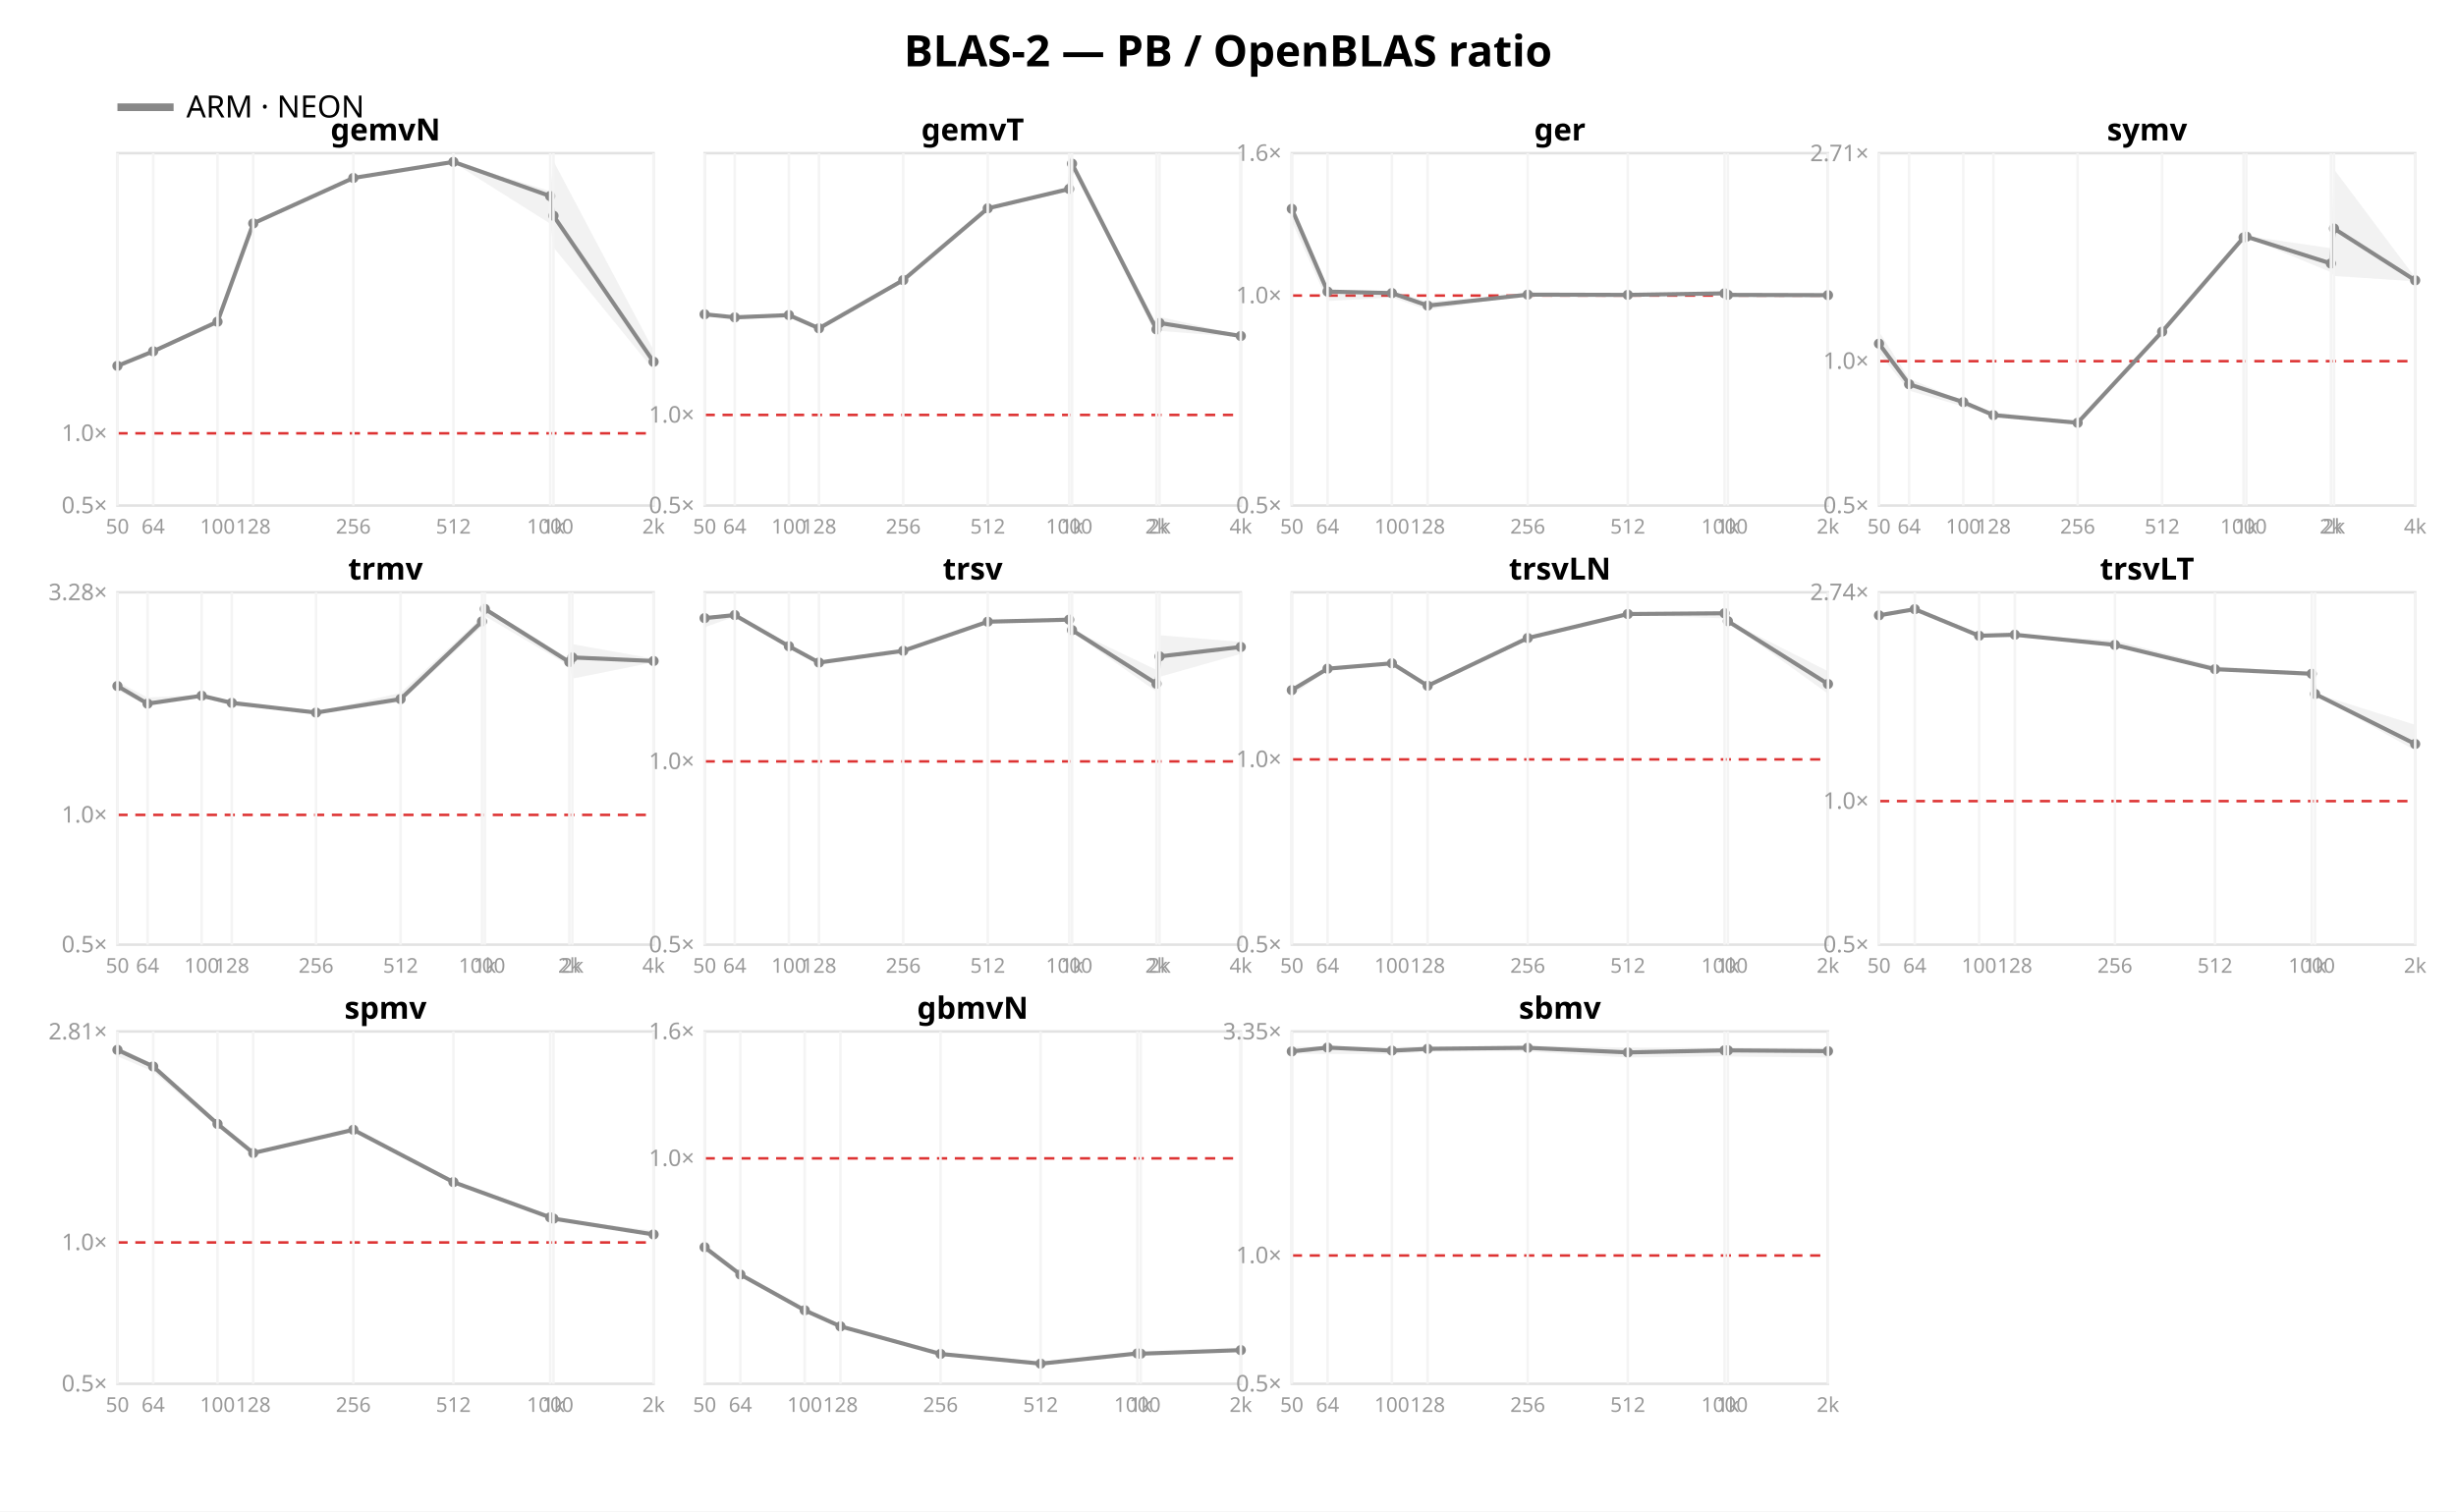
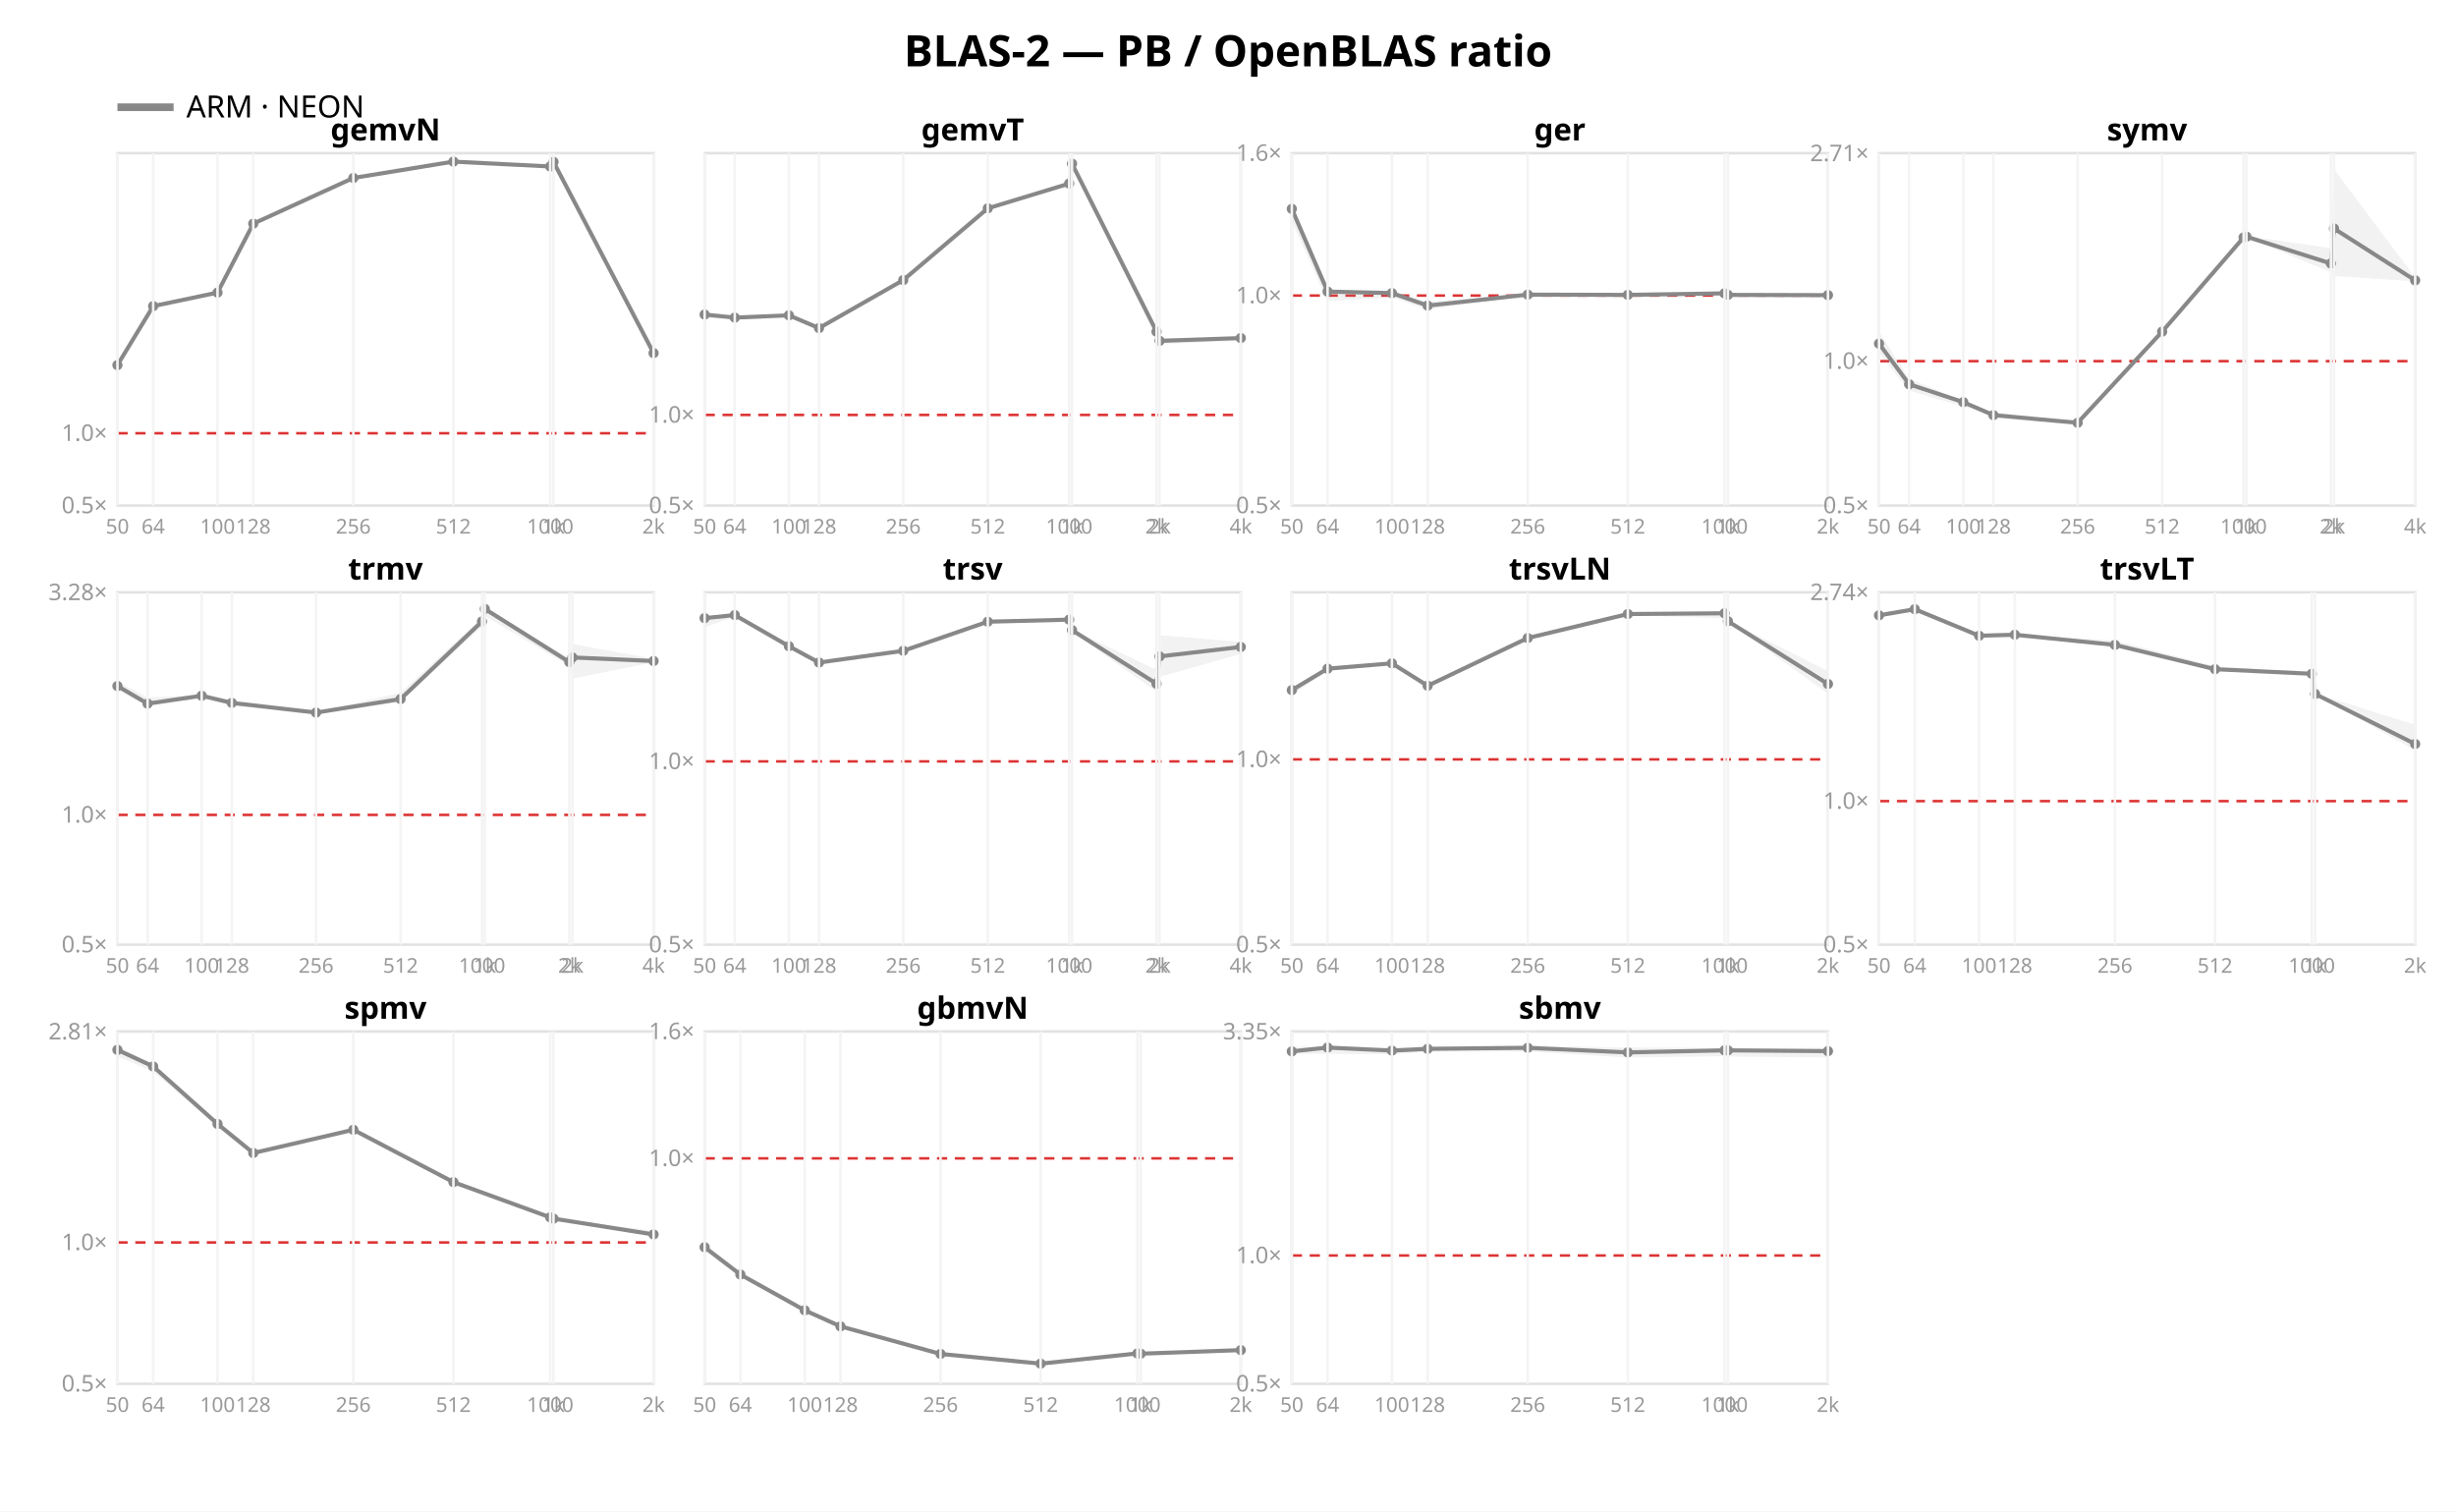
<svg xmlns="http://www.w3.org/2000/svg" width="962" height="592" font-family="sans-serif">
  <rect width="962" height="592" fill="white" />
  <text x="481.0" y="26" text-anchor="middle" font-size="17" font-weight="bold">BLAS-2 — PB / OpenBLAS ratio</text>
  <line x1="46" y1="42" x2="68" y2="42" stroke="#888888" stroke-width="3" />
  <text x="73" y="46" font-size="12">ARM · NEON</text>
  <rect x="46" y="60" width="210" height="138" fill="none" stroke="#e2e2e2" />
-   <line x1="46" y1="169.719" x2="256" y2="169.719" stroke="#d33" stroke-dasharray="4 3" />
+   <line x1="46" y1="169.695" x2="256" y2="169.695" stroke="#d33" stroke-dasharray="4 3" />
  <text x="42" y="201.0" text-anchor="end" font-size="9" fill="#999">0.5×</text>
-   <text x="42" y="172.719" text-anchor="end" font-size="9" fill="#999">1.0×</text>
-   <polygon points="46.0,143.1 60.0,137.5 85.2,125.9 99.2,87.3 138.4,69.6 177.6,63.2 215.5,74.9 216.8,63.1 256.0,137.2 256.0,144.9 216.8,96.9 215.5,87.6 177.6,63.7 138.4,70.2 99.2,87.7 85.2,126.1 60.0,137.6 46.0,143.5" fill="#888888" opacity="0.11" />
-   <polyline points="46.0,143.3 60.0,137.6 85.2,126.0 99.2,87.5 138.4,69.7 177.6,63.4 215.5,76.8 216.8,84.5 256.0,141.7" fill="none" stroke="#888888" stroke-width="1.6" />
-   <circle cx="46.0" cy="143.3" r="2" fill="#888888" />
-   <circle cx="60.0" cy="137.6" r="2" fill="#888888" />
-   <circle cx="85.2" cy="126.0" r="2" fill="#888888" />
-   <circle cx="99.2" cy="87.5" r="2" fill="#888888" />
+   <text x="42" y="172.695" text-anchor="end" font-size="9" fill="#999">1.0×</text>
+   <polygon points="46.0,142.6 60.0,119.8 85.2,114.5 99.2,87.4 138.4,69.6 177.6,63.1 215.5,65.0 216.8,63.2 256.0,137.0 256.0,140.0 216.8,64.1 215.5,65.6 177.6,63.7 138.4,69.9 99.2,87.8 85.2,114.7 60.0,120.1 46.0,143.1" fill="#888888" opacity="0.11" />
+   <polyline points="46.0,143.0 60.0,119.9 85.2,114.6 99.2,87.6 138.4,69.7 177.6,63.3 215.5,65.2 216.8,63.4 256.0,138.3" fill="none" stroke="#888888" stroke-width="1.6" />
+   <circle cx="46.0" cy="143.0" r="2" fill="#888888" />
+   <circle cx="60.0" cy="119.9" r="2" fill="#888888" />
+   <circle cx="85.2" cy="114.6" r="2" fill="#888888" />
+   <circle cx="99.2" cy="87.6" r="2" fill="#888888" />
  <circle cx="138.4" cy="69.7" r="2" fill="#888888" />
-   <circle cx="177.6" cy="63.4" r="2" fill="#888888" />
-   <circle cx="215.5" cy="76.8" r="2" fill="#888888" />
-   <circle cx="216.8" cy="84.5" r="2" fill="#888888" />
-   <circle cx="256.0" cy="141.7" r="2" fill="#888888" />
+   <circle cx="177.6" cy="63.3" r="2" fill="#888888" />
+   <circle cx="215.5" cy="65.2" r="2" fill="#888888" />
+   <circle cx="216.8" cy="63.4" r="2" fill="#888888" />
+   <circle cx="256.0" cy="138.3" r="2" fill="#888888" />
  <text x="151.0" y="55" text-anchor="middle" font-size="12" font-weight="bold">gemvN</text>
  <line x1="46.0" y1="60" x2="46.0" y2="198" stroke="#f4f4f4" />
  <text x="46.0" y="209" text-anchor="middle" font-size="8" fill="#999">50</text>
  <line x1="60.0" y1="60" x2="60.0" y2="198" stroke="#f4f4f4" />
  <text x="60.0" y="209" text-anchor="middle" font-size="8" fill="#999">64</text>
  <line x1="85.2" y1="60" x2="85.2" y2="198" stroke="#f4f4f4" />
  <text x="85.2" y="209" text-anchor="middle" font-size="8" fill="#999">100</text>
  <line x1="99.2" y1="60" x2="99.2" y2="198" stroke="#f4f4f4" />
  <text x="99.2" y="209" text-anchor="middle" font-size="8" fill="#999">128</text>
  <line x1="138.4" y1="60" x2="138.4" y2="198" stroke="#f4f4f4" />
  <text x="138.4" y="209" text-anchor="middle" font-size="8" fill="#999">256</text>
  <line x1="177.6" y1="60" x2="177.6" y2="198" stroke="#f4f4f4" />
  <text x="177.6" y="209" text-anchor="middle" font-size="8" fill="#999">512</text>
  <line x1="215.5" y1="60" x2="215.5" y2="198" stroke="#f4f4f4" />
  <text x="215.5" y="209" text-anchor="middle" font-size="8" fill="#999">1000</text>
  <line x1="216.8" y1="60" x2="216.8" y2="198" stroke="#f4f4f4" />
  <text x="216.8" y="209" text-anchor="middle" font-size="8" fill="#999">1k</text>
  <line x1="256.0" y1="60" x2="256.0" y2="198" stroke="#f4f4f4" />
  <text x="256.0" y="209" text-anchor="middle" font-size="8" fill="#999">2k</text>
  <rect x="276" y="60" width="210" height="138" fill="none" stroke="#e2e2e2" />
-   <line x1="276" y1="162.518" x2="486" y2="162.518" stroke="#d33" stroke-dasharray="4 3" />
+   <line x1="276" y1="162.519" x2="486" y2="162.519" stroke="#d33" stroke-dasharray="4 3" />
  <text x="272" y="201.0" text-anchor="end" font-size="9" fill="#999">0.5×</text>
-   <text x="272" y="165.518" text-anchor="end" font-size="9" fill="#999">1.0×</text>
-   <polygon points="276.0,122.8 287.8,124.1 309.0,123.3 320.8,128.4 353.8,109.5 386.9,81.5 418.8,73.7 419.9,63.9 453.0,127.5 454.2,124.1 486.0,131.3 486.0,132.1 454.2,129.6 453.0,131.8 419.9,64.3 418.8,75.1 386.9,81.8 353.8,109.8 320.8,129.0 309.0,123.6 287.8,124.6 276.0,123.4" fill="#888888" opacity="0.11" />
-   <polyline points="276.0,123.1 287.8,124.3 309.0,123.4 320.8,128.6 353.8,109.7 386.9,81.6 418.8,74.0 419.9,64.1 453.0,129.0 454.2,126.5 486.0,131.6" fill="none" stroke="#888888" stroke-width="1.6" />
-   <circle cx="276.0" cy="123.1" r="2" fill="#888888" />
-   <circle cx="287.8" cy="124.3" r="2" fill="#888888" />
-   <circle cx="309.0" cy="123.4" r="2" fill="#888888" />
-   <circle cx="320.8" cy="128.6" r="2" fill="#888888" />
+   <text x="272" y="165.519" text-anchor="end" font-size="9" fill="#999">1.0×</text>
+   <polygon points="276.0,122.9 287.8,124.2 309.0,123.4 320.8,128.3 353.8,109.6 386.9,81.5 418.8,71.5 419.9,63.9 453.0,128.3 454.2,132.5 486.0,132.1 486.0,133.5 454.2,134.8 453.0,131.8 419.9,64.8 418.8,72.1 386.9,81.7 353.8,109.9 320.8,128.7 309.0,123.6 287.8,124.7 276.0,124.8" fill="#888888" opacity="0.11" />
+   <polyline points="276.0,123.2 287.8,124.4 309.0,123.5 320.8,128.5 353.8,109.7 386.9,81.6 418.8,71.9 419.9,64.1 453.0,129.9 454.2,133.5 486.0,132.4" fill="none" stroke="#888888" stroke-width="1.6" />
+   <circle cx="276.0" cy="123.2" r="2" fill="#888888" />
+   <circle cx="287.8" cy="124.4" r="2" fill="#888888" />
+   <circle cx="309.0" cy="123.5" r="2" fill="#888888" />
+   <circle cx="320.8" cy="128.5" r="2" fill="#888888" />
  <circle cx="353.8" cy="109.7" r="2" fill="#888888" />
  <circle cx="386.9" cy="81.6" r="2" fill="#888888" />
-   <circle cx="418.8" cy="74.0" r="2" fill="#888888" />
+   <circle cx="418.8" cy="71.9" r="2" fill="#888888" />
  <circle cx="419.9" cy="64.1" r="2" fill="#888888" />
-   <circle cx="453.0" cy="129.0" r="2" fill="#888888" />
-   <circle cx="454.2" cy="126.5" r="2" fill="#888888" />
-   <circle cx="486.0" cy="131.6" r="2" fill="#888888" />
+   <circle cx="453.0" cy="129.9" r="2" fill="#888888" />
+   <circle cx="454.2" cy="133.5" r="2" fill="#888888" />
+   <circle cx="486.0" cy="132.4" r="2" fill="#888888" />
  <text x="381.0" y="55" text-anchor="middle" font-size="12" font-weight="bold">gemvT</text>
  <line x1="276.0" y1="60" x2="276.0" y2="198" stroke="#f4f4f4" />
  <text x="276.0" y="209" text-anchor="middle" font-size="8" fill="#999">50</text>
  <line x1="287.8" y1="60" x2="287.8" y2="198" stroke="#f4f4f4" />
  <text x="287.8" y="209" text-anchor="middle" font-size="8" fill="#999">64</text>
  <line x1="309.0" y1="60" x2="309.0" y2="198" stroke="#f4f4f4" />
  <text x="309.0" y="209" text-anchor="middle" font-size="8" fill="#999">100</text>
  <line x1="320.8" y1="60" x2="320.8" y2="198" stroke="#f4f4f4" />
  <text x="320.8" y="209" text-anchor="middle" font-size="8" fill="#999">128</text>
  <line x1="353.8" y1="60" x2="353.8" y2="198" stroke="#f4f4f4" />
  <text x="353.8" y="209" text-anchor="middle" font-size="8" fill="#999">256</text>
  <line x1="386.9" y1="60" x2="386.9" y2="198" stroke="#f4f4f4" />
  <text x="386.9" y="209" text-anchor="middle" font-size="8" fill="#999">512</text>
  <line x1="418.8" y1="60" x2="418.8" y2="198" stroke="#f4f4f4" />
  <text x="418.8" y="209" text-anchor="middle" font-size="8" fill="#999">1000</text>
  <line x1="419.9" y1="60" x2="419.9" y2="198" stroke="#f4f4f4" />
  <text x="419.9" y="209" text-anchor="middle" font-size="8" fill="#999">1k</text>
  <line x1="453.0" y1="60" x2="453.0" y2="198" stroke="#f4f4f4" />
  <text x="453.0" y="209" text-anchor="middle" font-size="8" fill="#999">2k</text>
  <line x1="454.2" y1="60" x2="454.2" y2="198" stroke="#f4f4f4" />
  <text x="454.2" y="209" text-anchor="middle" font-size="8" fill="#999">2k</text>
  <line x1="486.0" y1="60" x2="486.0" y2="198" stroke="#f4f4f4" />
  <text x="486.0" y="209" text-anchor="middle" font-size="8" fill="#999">4k</text>
  <rect x="506" y="60" width="210" height="138" fill="none" stroke="#e2e2e2" />
  <line x1="506" y1="115.763" x2="716" y2="115.763" stroke="#d33" stroke-dasharray="4 3" />
  <text x="502" y="201.0" text-anchor="end" font-size="9" fill="#999">0.5×</text>
  <text x="502" y="118.763" text-anchor="end" font-size="9" fill="#999">1.0×</text>
  <text x="502" y="63.0" text-anchor="end" font-size="9" fill="#999">1.6×</text>
  <polygon points="506.0,81.4 520.0,113.8 545.2,113.8 559.2,118.2 598.4,115.2 637.6,115.3 675.5,114.8 676.8,115.3 716.0,115.5 716.0,116.0 676.8,115.6 675.5,115.1 637.6,115.7 598.4,115.5 559.2,121.4 545.2,116.5 520.0,117.9 506.0,86.8" fill="#888888" opacity="0.11" />
  <polyline points="506.0,81.8 520.0,114.2 545.2,114.8 559.2,119.7 598.4,115.4 637.6,115.5 675.5,114.9 676.8,115.5 716.0,115.6" fill="none" stroke="#888888" stroke-width="1.6" />
  <circle cx="506.0" cy="81.8" r="2" fill="#888888" />
  <circle cx="520.0" cy="114.2" r="2" fill="#888888" />
  <circle cx="545.2" cy="114.8" r="2" fill="#888888" />
  <circle cx="559.2" cy="119.7" r="2" fill="#888888" />
  <circle cx="598.4" cy="115.4" r="2" fill="#888888" />
  <circle cx="637.6" cy="115.5" r="2" fill="#888888" />
  <circle cx="675.5" cy="114.9" r="2" fill="#888888" />
  <circle cx="676.8" cy="115.5" r="2" fill="#888888" />
  <circle cx="716.0" cy="115.6" r="2" fill="#888888" />
  <text x="611.0" y="55" text-anchor="middle" font-size="12" font-weight="bold">ger</text>
  <line x1="506.0" y1="60" x2="506.0" y2="198" stroke="#f4f4f4" />
  <text x="506.0" y="209" text-anchor="middle" font-size="8" fill="#999">50</text>
  <line x1="520.0" y1="60" x2="520.0" y2="198" stroke="#f4f4f4" />
  <text x="520.0" y="209" text-anchor="middle" font-size="8" fill="#999">64</text>
  <line x1="545.2" y1="60" x2="545.2" y2="198" stroke="#f4f4f4" />
  <text x="545.2" y="209" text-anchor="middle" font-size="8" fill="#999">100</text>
  <line x1="559.2" y1="60" x2="559.2" y2="198" stroke="#f4f4f4" />
  <text x="559.2" y="209" text-anchor="middle" font-size="8" fill="#999">128</text>
  <line x1="598.4" y1="60" x2="598.4" y2="198" stroke="#f4f4f4" />
  <text x="598.4" y="209" text-anchor="middle" font-size="8" fill="#999">256</text>
  <line x1="637.6" y1="60" x2="637.6" y2="198" stroke="#f4f4f4" />
  <text x="637.6" y="209" text-anchor="middle" font-size="8" fill="#999">512</text>
  <line x1="675.5" y1="60" x2="675.5" y2="198" stroke="#f4f4f4" />
  <text x="675.5" y="209" text-anchor="middle" font-size="8" fill="#999">1000</text>
  <line x1="676.8" y1="60" x2="676.8" y2="198" stroke="#f4f4f4" />
  <text x="676.8" y="209" text-anchor="middle" font-size="8" fill="#999">1k</text>
  <line x1="716.0" y1="60" x2="716.0" y2="198" stroke="#f4f4f4" />
  <text x="716.0" y="209" text-anchor="middle" font-size="8" fill="#999">2k</text>
  <rect x="736" y="60" width="210" height="138" fill="none" stroke="#e2e2e2" />
  <line x1="736" y1="141.454" x2="946" y2="141.454" stroke="#d33" stroke-dasharray="4 3" />
  <text x="732" y="201.0" text-anchor="end" font-size="9" fill="#999">0.5×</text>
  <text x="732" y="144.454" text-anchor="end" font-size="9" fill="#999">1.0×</text>
  <text x="732" y="63.125" text-anchor="end" font-size="9" fill="#999">2.71×</text>
  <polygon points="736.0,129.9 747.8,148.3 769.0,157.1 780.8,161.4 813.8,165.3 846.9,129.7 878.8,92.7 879.9,92.4 913.0,97.2 914.2,66.3 946.0,108.7 946.0,110.2 914.2,108.1 913.0,106.6 879.9,92.9 878.8,93.3 846.9,130.0 813.8,165.8 780.8,162.8 769.0,159.2 747.8,153.0 736.0,138.3" fill="#888888" opacity="0.11" />
  <polyline points="736.0,134.6 747.8,150.5 769.0,157.5 780.8,162.6 813.8,165.6 846.9,129.9 878.8,93.0 879.9,92.7 913.0,103.2 914.2,89.5 946.0,109.8" fill="none" stroke="#888888" stroke-width="1.6" />
  <circle cx="736.0" cy="134.6" r="2" fill="#888888" />
  <circle cx="747.8" cy="150.5" r="2" fill="#888888" />
  <circle cx="769.0" cy="157.5" r="2" fill="#888888" />
  <circle cx="780.8" cy="162.6" r="2" fill="#888888" />
  <circle cx="813.8" cy="165.6" r="2" fill="#888888" />
  <circle cx="846.9" cy="129.9" r="2" fill="#888888" />
  <circle cx="878.8" cy="93.0" r="2" fill="#888888" />
  <circle cx="879.9" cy="92.7" r="2" fill="#888888" />
  <circle cx="913.0" cy="103.2" r="2" fill="#888888" />
  <circle cx="914.2" cy="89.5" r="2" fill="#888888" />
  <circle cx="946.0" cy="109.8" r="2" fill="#888888" />
  <text x="841.0" y="55" text-anchor="middle" font-size="12" font-weight="bold">symv</text>
  <line x1="736.0" y1="60" x2="736.0" y2="198" stroke="#f4f4f4" />
  <text x="736.0" y="209" text-anchor="middle" font-size="8" fill="#999">50</text>
  <line x1="747.8" y1="60" x2="747.8" y2="198" stroke="#f4f4f4" />
  <text x="747.8" y="209" text-anchor="middle" font-size="8" fill="#999">64</text>
  <line x1="769.0" y1="60" x2="769.0" y2="198" stroke="#f4f4f4" />
  <text x="769.0" y="209" text-anchor="middle" font-size="8" fill="#999">100</text>
  <line x1="780.8" y1="60" x2="780.8" y2="198" stroke="#f4f4f4" />
  <text x="780.8" y="209" text-anchor="middle" font-size="8" fill="#999">128</text>
  <line x1="813.8" y1="60" x2="813.8" y2="198" stroke="#f4f4f4" />
  <text x="813.8" y="209" text-anchor="middle" font-size="8" fill="#999">256</text>
  <line x1="846.9" y1="60" x2="846.9" y2="198" stroke="#f4f4f4" />
  <text x="846.9" y="209" text-anchor="middle" font-size="8" fill="#999">512</text>
  <line x1="878.8" y1="60" x2="878.8" y2="198" stroke="#f4f4f4" />
  <text x="878.8" y="209" text-anchor="middle" font-size="8" fill="#999">1000</text>
  <line x1="879.9" y1="60" x2="879.9" y2="198" stroke="#f4f4f4" />
  <text x="879.9" y="209" text-anchor="middle" font-size="8" fill="#999">1k</text>
  <line x1="913.0" y1="60" x2="913.0" y2="198" stroke="#f4f4f4" />
  <text x="913.0" y="209" text-anchor="middle" font-size="8" fill="#999">2k</text>
  <line x1="914.2" y1="60" x2="914.2" y2="198" stroke="#f4f4f4" />
  <text x="914.2" y="209" text-anchor="middle" font-size="8" fill="#999">2k</text>
  <line x1="946.0" y1="60" x2="946.0" y2="198" stroke="#f4f4f4" />
  <text x="946.0" y="209" text-anchor="middle" font-size="8" fill="#999">4k</text>
  <rect x="46" y="232" width="210" height="138" fill="none" stroke="#e2e2e2" />
  <line x1="46" y1="319.17" x2="256" y2="319.17" stroke="#d33" stroke-dasharray="4 3" />
  <text x="42" y="373.0" text-anchor="end" font-size="9" fill="#999">0.5×</text>
  <text x="42" y="322.17" text-anchor="end" font-size="9" fill="#999">1.0×</text>
  <text x="42" y="235.064" text-anchor="end" font-size="9" fill="#999">3.28×</text>
  <polygon points="46.0,267.0 57.8,273.2 79.0,272.1 90.8,274.5 123.8,278.8 156.9,271.4 188.8,241.8 189.9,237.6 223.0,258.1 224.2,252.3 256.0,258.0 256.0,259.4 224.2,265.8 223.0,260.8 189.9,241.3 188.8,245.3 156.9,275.0 123.8,279.4 90.8,276.4 79.0,273.2 57.8,276.5 46.0,270.3" fill="#888888" opacity="0.11" />
  <polyline points="46.0,268.7 57.8,275.6 79.0,272.5 90.8,275.3 123.8,279.1 156.9,273.8 188.8,243.4 189.9,238.5 223.0,259.3 224.2,257.5 256.0,258.9" fill="none" stroke="#888888" stroke-width="1.6" />
  <circle cx="46.0" cy="268.7" r="2" fill="#888888" />
  <circle cx="57.8" cy="275.6" r="2" fill="#888888" />
  <circle cx="79.0" cy="272.5" r="2" fill="#888888" />
  <circle cx="90.8" cy="275.3" r="2" fill="#888888" />
  <circle cx="123.8" cy="279.1" r="2" fill="#888888" />
  <circle cx="156.9" cy="273.8" r="2" fill="#888888" />
  <circle cx="188.8" cy="243.4" r="2" fill="#888888" />
  <circle cx="189.9" cy="238.5" r="2" fill="#888888" />
  <circle cx="223.0" cy="259.3" r="2" fill="#888888" />
  <circle cx="224.2" cy="257.5" r="2" fill="#888888" />
  <circle cx="256.0" cy="258.9" r="2" fill="#888888" />
  <text x="151.0" y="227" text-anchor="middle" font-size="12" font-weight="bold">trmv</text>
  <line x1="46.0" y1="232" x2="46.0" y2="370" stroke="#f4f4f4" />
  <text x="46.0" y="381" text-anchor="middle" font-size="8" fill="#999">50</text>
  <line x1="57.8" y1="232" x2="57.8" y2="370" stroke="#f4f4f4" />
  <text x="57.8" y="381" text-anchor="middle" font-size="8" fill="#999">64</text>
  <line x1="79.0" y1="232" x2="79.0" y2="370" stroke="#f4f4f4" />
  <text x="79.0" y="381" text-anchor="middle" font-size="8" fill="#999">100</text>
  <line x1="90.8" y1="232" x2="90.8" y2="370" stroke="#f4f4f4" />
  <text x="90.8" y="381" text-anchor="middle" font-size="8" fill="#999">128</text>
  <line x1="123.8" y1="232" x2="123.8" y2="370" stroke="#f4f4f4" />
  <text x="123.8" y="381" text-anchor="middle" font-size="8" fill="#999">256</text>
  <line x1="156.9" y1="232" x2="156.9" y2="370" stroke="#f4f4f4" />
  <text x="156.9" y="381" text-anchor="middle" font-size="8" fill="#999">512</text>
  <line x1="188.8" y1="232" x2="188.8" y2="370" stroke="#f4f4f4" />
  <text x="188.8" y="381" text-anchor="middle" font-size="8" fill="#999">1000</text>
  <line x1="189.9" y1="232" x2="189.9" y2="370" stroke="#f4f4f4" />
  <text x="189.9" y="381" text-anchor="middle" font-size="8" fill="#999">1k</text>
  <line x1="223.0" y1="232" x2="223.0" y2="370" stroke="#f4f4f4" />
  <text x="223.0" y="381" text-anchor="middle" font-size="8" fill="#999">2k</text>
  <line x1="224.2" y1="232" x2="224.2" y2="370" stroke="#f4f4f4" />
  <text x="224.2" y="381" text-anchor="middle" font-size="8" fill="#999">2k</text>
  <line x1="256.0" y1="232" x2="256.0" y2="370" stroke="#f4f4f4" />
  <text x="256.0" y="381" text-anchor="middle" font-size="8" fill="#999">4k</text>
  <rect x="276" y="232" width="210" height="138" fill="none" stroke="#e2e2e2" />
  <line x1="276" y1="298.218" x2="486" y2="298.218" stroke="#d33" stroke-dasharray="4 3" />
  <text x="272" y="373.0" text-anchor="end" font-size="9" fill="#999">0.5×</text>
  <text x="272" y="301.218" text-anchor="end" font-size="9" fill="#999">1.0×</text>
  <polygon points="276.0,241.6 287.8,240.0 309.0,252.5 320.8,259.2 353.8,254.7 386.9,243.3 418.8,242.1 419.9,246.6 453.0,262.4 454.2,248.8 486.0,251.4 486.0,256.1 454.2,265.1 453.0,270.9 419.9,247.5 418.8,242.9 386.9,244.0 353.8,255.3 320.8,259.7 309.0,253.8 287.8,241.5 276.0,245.7" fill="#888888" opacity="0.11" />
  <polyline points="276.0,242.1 287.8,240.9 309.0,253.1 320.8,259.5 353.8,254.9 386.9,243.5 418.8,242.7 419.9,246.8 453.0,267.8 454.2,257.1 486.0,253.4" fill="none" stroke="#888888" stroke-width="1.6" />
  <circle cx="276.0" cy="242.1" r="2" fill="#888888" />
  <circle cx="287.8" cy="240.9" r="2" fill="#888888" />
  <circle cx="309.0" cy="253.1" r="2" fill="#888888" />
  <circle cx="320.8" cy="259.5" r="2" fill="#888888" />
  <circle cx="353.8" cy="254.9" r="2" fill="#888888" />
  <circle cx="386.9" cy="243.5" r="2" fill="#888888" />
  <circle cx="418.8" cy="242.7" r="2" fill="#888888" />
  <circle cx="419.9" cy="246.8" r="2" fill="#888888" />
  <circle cx="453.0" cy="267.8" r="2" fill="#888888" />
  <circle cx="454.2" cy="257.1" r="2" fill="#888888" />
  <circle cx="486.0" cy="253.4" r="2" fill="#888888" />
  <text x="381.0" y="227" text-anchor="middle" font-size="12" font-weight="bold">trsv</text>
  <line x1="276.0" y1="232" x2="276.0" y2="370" stroke="#f4f4f4" />
  <text x="276.0" y="381" text-anchor="middle" font-size="8" fill="#999">50</text>
  <line x1="287.8" y1="232" x2="287.8" y2="370" stroke="#f4f4f4" />
  <text x="287.8" y="381" text-anchor="middle" font-size="8" fill="#999">64</text>
  <line x1="309.0" y1="232" x2="309.0" y2="370" stroke="#f4f4f4" />
  <text x="309.0" y="381" text-anchor="middle" font-size="8" fill="#999">100</text>
  <line x1="320.8" y1="232" x2="320.8" y2="370" stroke="#f4f4f4" />
  <text x="320.8" y="381" text-anchor="middle" font-size="8" fill="#999">128</text>
  <line x1="353.8" y1="232" x2="353.8" y2="370" stroke="#f4f4f4" />
  <text x="353.8" y="381" text-anchor="middle" font-size="8" fill="#999">256</text>
  <line x1="386.9" y1="232" x2="386.9" y2="370" stroke="#f4f4f4" />
  <text x="386.9" y="381" text-anchor="middle" font-size="8" fill="#999">512</text>
  <line x1="418.8" y1="232" x2="418.8" y2="370" stroke="#f4f4f4" />
  <text x="418.8" y="381" text-anchor="middle" font-size="8" fill="#999">1000</text>
  <line x1="419.9" y1="232" x2="419.9" y2="370" stroke="#f4f4f4" />
  <text x="419.9" y="381" text-anchor="middle" font-size="8" fill="#999">1k</text>
  <line x1="453.0" y1="232" x2="453.0" y2="370" stroke="#f4f4f4" />
  <text x="453.0" y="381" text-anchor="middle" font-size="8" fill="#999">2k</text>
  <line x1="454.2" y1="232" x2="454.2" y2="370" stroke="#f4f4f4" />
  <text x="454.2" y="381" text-anchor="middle" font-size="8" fill="#999">2k</text>
  <line x1="486.0" y1="232" x2="486.0" y2="370" stroke="#f4f4f4" />
  <text x="486.0" y="381" text-anchor="middle" font-size="8" fill="#999">4k</text>
  <rect x="506" y="232" width="210" height="138" fill="none" stroke="#e2e2e2" />
  <line x1="506" y1="297.433" x2="716" y2="297.433" stroke="#d33" stroke-dasharray="4 3" />
  <text x="502" y="373.0" text-anchor="end" font-size="9" fill="#999">0.5×</text>
  <text x="502" y="300.433" text-anchor="end" font-size="9" fill="#999">1.0×</text>
  <polygon points="506.0,269.8 520.0,261.6 545.2,259.4 559.2,268.3 598.4,249.6 637.6,240.3 675.5,240.1 676.8,243.1 716.0,262.9 716.0,271.7 676.8,243.5 675.5,242.2 637.6,240.9 598.4,250.2 559.2,269.5 545.2,260.0 520.0,262.4 506.0,272.5" fill="#888888" opacity="0.11" />
  <polyline points="506.0,270.3 520.0,261.9 545.2,259.8 559.2,268.6 598.4,249.9 637.6,240.5 675.5,240.2 676.8,243.3 716.0,267.9" fill="none" stroke="#888888" stroke-width="1.6" />
  <circle cx="506.0" cy="270.3" r="2" fill="#888888" />
  <circle cx="520.0" cy="261.9" r="2" fill="#888888" />
  <circle cx="545.2" cy="259.8" r="2" fill="#888888" />
  <circle cx="559.2" cy="268.6" r="2" fill="#888888" />
  <circle cx="598.4" cy="249.9" r="2" fill="#888888" />
  <circle cx="637.6" cy="240.5" r="2" fill="#888888" />
  <circle cx="675.5" cy="240.2" r="2" fill="#888888" />
  <circle cx="676.8" cy="243.3" r="2" fill="#888888" />
  <circle cx="716.0" cy="267.9" r="2" fill="#888888" />
  <text x="611.0" y="227" text-anchor="middle" font-size="12" font-weight="bold">trsvLN</text>
  <line x1="506.0" y1="232" x2="506.0" y2="370" stroke="#f4f4f4" />
  <text x="506.0" y="381" text-anchor="middle" font-size="8" fill="#999">50</text>
  <line x1="520.0" y1="232" x2="520.0" y2="370" stroke="#f4f4f4" />
  <text x="520.0" y="381" text-anchor="middle" font-size="8" fill="#999">64</text>
  <line x1="545.2" y1="232" x2="545.2" y2="370" stroke="#f4f4f4" />
  <text x="545.2" y="381" text-anchor="middle" font-size="8" fill="#999">100</text>
  <line x1="559.2" y1="232" x2="559.2" y2="370" stroke="#f4f4f4" />
  <text x="559.2" y="381" text-anchor="middle" font-size="8" fill="#999">128</text>
  <line x1="598.4" y1="232" x2="598.4" y2="370" stroke="#f4f4f4" />
  <text x="598.4" y="381" text-anchor="middle" font-size="8" fill="#999">256</text>
  <line x1="637.6" y1="232" x2="637.6" y2="370" stroke="#f4f4f4" />
  <text x="637.6" y="381" text-anchor="middle" font-size="8" fill="#999">512</text>
  <line x1="675.5" y1="232" x2="675.5" y2="370" stroke="#f4f4f4" />
  <text x="675.5" y="381" text-anchor="middle" font-size="8" fill="#999">1000</text>
  <line x1="676.8" y1="232" x2="676.8" y2="370" stroke="#f4f4f4" />
  <text x="676.8" y="381" text-anchor="middle" font-size="8" fill="#999">1k</text>
  <line x1="716.0" y1="232" x2="716.0" y2="370" stroke="#f4f4f4" />
  <text x="716.0" y="381" text-anchor="middle" font-size="8" fill="#999">2k</text>
  <rect x="736" y="232" width="210" height="138" fill="none" stroke="#e2e2e2" />
  <line x1="736" y1="313.778" x2="946" y2="313.778" stroke="#d33" stroke-dasharray="4 3" />
  <text x="732" y="373.0" text-anchor="end" font-size="9" fill="#999">0.5×</text>
  <text x="732" y="316.778" text-anchor="end" font-size="9" fill="#999">1.0×</text>
  <text x="732" y="235.022" text-anchor="end" font-size="9" fill="#999">2.74×</text>
  <polygon points="736.0,240.6 750.0,238.2 775.2,248.5 789.2,248.4 828.4,250.9 867.6,260.9 905.5,263.7 906.8,271.6 946.0,283.9 946.0,293.9 906.8,272.0 905.5,264.0 867.6,262.2 828.4,252.8 789.2,249.6 775.2,249.6 750.0,239.2 736.0,241.3" fill="#888888" opacity="0.11" />
  <polyline points="736.0,241.0 750.0,238.6 775.2,249.0 789.2,248.6 828.4,252.6 867.6,262.1 905.5,263.9 906.8,271.8 946.0,291.4" fill="none" stroke="#888888" stroke-width="1.6" />
  <circle cx="736.0" cy="241.0" r="2" fill="#888888" />
  <circle cx="750.0" cy="238.6" r="2" fill="#888888" />
  <circle cx="775.2" cy="249.0" r="2" fill="#888888" />
  <circle cx="789.2" cy="248.6" r="2" fill="#888888" />
  <circle cx="828.4" cy="252.6" r="2" fill="#888888" />
  <circle cx="867.6" cy="262.1" r="2" fill="#888888" />
  <circle cx="905.5" cy="263.9" r="2" fill="#888888" />
  <circle cx="906.8" cy="271.8" r="2" fill="#888888" />
  <circle cx="946.0" cy="291.4" r="2" fill="#888888" />
  <text x="841.0" y="227" text-anchor="middle" font-size="12" font-weight="bold">trsvLT</text>
  <line x1="736.0" y1="232" x2="736.0" y2="370" stroke="#f4f4f4" />
  <text x="736.0" y="381" text-anchor="middle" font-size="8" fill="#999">50</text>
  <line x1="750.0" y1="232" x2="750.0" y2="370" stroke="#f4f4f4" />
  <text x="750.0" y="381" text-anchor="middle" font-size="8" fill="#999">64</text>
  <line x1="775.2" y1="232" x2="775.2" y2="370" stroke="#f4f4f4" />
  <text x="775.2" y="381" text-anchor="middle" font-size="8" fill="#999">100</text>
  <line x1="789.2" y1="232" x2="789.2" y2="370" stroke="#f4f4f4" />
  <text x="789.2" y="381" text-anchor="middle" font-size="8" fill="#999">128</text>
  <line x1="828.4" y1="232" x2="828.4" y2="370" stroke="#f4f4f4" />
  <text x="828.4" y="381" text-anchor="middle" font-size="8" fill="#999">256</text>
  <line x1="867.6" y1="232" x2="867.6" y2="370" stroke="#f4f4f4" />
  <text x="867.6" y="381" text-anchor="middle" font-size="8" fill="#999">512</text>
  <line x1="905.5" y1="232" x2="905.5" y2="370" stroke="#f4f4f4" />
  <text x="905.5" y="381" text-anchor="middle" font-size="8" fill="#999">1000</text>
  <line x1="906.8" y1="232" x2="906.8" y2="370" stroke="#f4f4f4" />
  <text x="906.8" y="381" text-anchor="middle" font-size="8" fill="#999">1k</text>
  <line x1="946.0" y1="232" x2="946.0" y2="370" stroke="#f4f4f4" />
  <text x="946.0" y="381" text-anchor="middle" font-size="8" fill="#999">2k</text>
  <rect x="46" y="404" width="210" height="138" fill="none" stroke="#e2e2e2" />
  <line x1="46" y1="486.636" x2="256" y2="486.636" stroke="#d33" stroke-dasharray="4 3" />
  <text x="42" y="545.0" text-anchor="end" font-size="9" fill="#999">0.5×</text>
  <text x="42" y="489.636" text-anchor="end" font-size="9" fill="#999">1.0×</text>
  <text x="42" y="407.112" text-anchor="end" font-size="9" fill="#999">2.81×</text>
  <polygon points="46.0,410.1 60.0,416.7 85.2,439.8 99.2,451.3 138.4,442.3 177.6,462.7 215.5,476.7 216.8,477.2 256.0,482.0 256.0,483.9 216.8,477.4 215.5,476.9 177.6,463.2 138.4,442.7 99.2,451.9 85.2,441.4 60.0,419.7 46.0,413.7" fill="#888888" opacity="0.11" />
  <polyline points="46.0,411.2 60.0,417.7 85.2,440.2 99.2,451.6 138.4,442.5 177.6,463.0 215.5,476.8 216.8,477.3 256.0,483.5" fill="none" stroke="#888888" stroke-width="1.6" />
  <circle cx="46.0" cy="411.2" r="2" fill="#888888" />
  <circle cx="60.0" cy="417.7" r="2" fill="#888888" />
  <circle cx="85.2" cy="440.2" r="2" fill="#888888" />
  <circle cx="99.2" cy="451.6" r="2" fill="#888888" />
  <circle cx="138.4" cy="442.5" r="2" fill="#888888" />
  <circle cx="177.6" cy="463.0" r="2" fill="#888888" />
  <circle cx="215.5" cy="476.8" r="2" fill="#888888" />
  <circle cx="216.8" cy="477.3" r="2" fill="#888888" />
  <circle cx="256.0" cy="483.5" r="2" fill="#888888" />
  <text x="151.0" y="399" text-anchor="middle" font-size="12" font-weight="bold">spmv</text>
  <line x1="46.0" y1="404" x2="46.0" y2="542" stroke="#f4f4f4" />
  <text x="46.0" y="553" text-anchor="middle" font-size="8" fill="#999">50</text>
  <line x1="60.0" y1="404" x2="60.0" y2="542" stroke="#f4f4f4" />
  <text x="60.0" y="553" text-anchor="middle" font-size="8" fill="#999">64</text>
  <line x1="85.2" y1="404" x2="85.2" y2="542" stroke="#f4f4f4" />
  <text x="85.2" y="553" text-anchor="middle" font-size="8" fill="#999">100</text>
  <line x1="99.2" y1="404" x2="99.2" y2="542" stroke="#f4f4f4" />
  <text x="99.2" y="553" text-anchor="middle" font-size="8" fill="#999">128</text>
  <line x1="138.4" y1="404" x2="138.4" y2="542" stroke="#f4f4f4" />
  <text x="138.4" y="553" text-anchor="middle" font-size="8" fill="#999">256</text>
  <line x1="177.6" y1="404" x2="177.6" y2="542" stroke="#f4f4f4" />
  <text x="177.6" y="553" text-anchor="middle" font-size="8" fill="#999">512</text>
  <line x1="215.5" y1="404" x2="215.5" y2="542" stroke="#f4f4f4" />
  <text x="215.5" y="553" text-anchor="middle" font-size="8" fill="#999">1000</text>
  <line x1="216.8" y1="404" x2="216.8" y2="542" stroke="#f4f4f4" />
  <text x="216.8" y="553" text-anchor="middle" font-size="8" fill="#999">1k</text>
  <line x1="256.0" y1="404" x2="256.0" y2="542" stroke="#f4f4f4" />
  <text x="256.0" y="553" text-anchor="middle" font-size="8" fill="#999">2k</text>
  <rect x="276" y="404" width="210" height="138" fill="none" stroke="#e2e2e2" />
  <line x1="276" y1="453.702" x2="486" y2="453.702" stroke="#d33" stroke-dasharray="4 3" />
  <text x="272" y="456.702" text-anchor="end" font-size="9" fill="#999">1.0×</text>
  <text x="272" y="407.0" text-anchor="end" font-size="9" fill="#999">1.6×</text>
  <polygon points="276.0,487.7 290.0,498.9 315.2,512.7 329.2,519.3 368.4,530.2 407.6,533.8 445.5,529.3 446.8,529.6 486.0,528.5 486.0,529.3 446.8,530.5 445.5,530.5 407.6,534.3 368.4,530.4 329.2,519.6 315.2,513.5 290.0,499.9 276.0,489.9" fill="#888888" opacity="0.11" />
  <polyline points="276.0,488.5 290.0,499.2 315.2,513.2 329.2,519.5 368.4,530.3 407.6,534.1 445.5,530.1 446.8,530.2 486.0,528.8" fill="none" stroke="#888888" stroke-width="1.6" />
  <circle cx="276.0" cy="488.5" r="2" fill="#888888" />
  <circle cx="290.0" cy="499.2" r="2" fill="#888888" />
  <circle cx="315.2" cy="513.2" r="2" fill="#888888" />
  <circle cx="329.2" cy="519.5" r="2" fill="#888888" />
  <circle cx="368.4" cy="530.3" r="2" fill="#888888" />
  <circle cx="407.6" cy="534.1" r="2" fill="#888888" />
  <circle cx="445.5" cy="530.1" r="2" fill="#888888" />
  <circle cx="446.8" cy="530.2" r="2" fill="#888888" />
  <circle cx="486.0" cy="528.8" r="2" fill="#888888" />
  <text x="381.0" y="399" text-anchor="middle" font-size="12" font-weight="bold">gbmvN</text>
  <line x1="276.0" y1="404" x2="276.0" y2="542" stroke="#f4f4f4" />
  <text x="276.0" y="553" text-anchor="middle" font-size="8" fill="#999">50</text>
  <line x1="290.0" y1="404" x2="290.0" y2="542" stroke="#f4f4f4" />
  <text x="290.0" y="553" text-anchor="middle" font-size="8" fill="#999">64</text>
  <line x1="315.2" y1="404" x2="315.2" y2="542" stroke="#f4f4f4" />
  <text x="315.2" y="553" text-anchor="middle" font-size="8" fill="#999">100</text>
  <line x1="329.2" y1="404" x2="329.2" y2="542" stroke="#f4f4f4" />
  <text x="329.2" y="553" text-anchor="middle" font-size="8" fill="#999">128</text>
  <line x1="368.4" y1="404" x2="368.4" y2="542" stroke="#f4f4f4" />
  <text x="368.4" y="553" text-anchor="middle" font-size="8" fill="#999">256</text>
  <line x1="407.6" y1="404" x2="407.6" y2="542" stroke="#f4f4f4" />
  <text x="407.6" y="553" text-anchor="middle" font-size="8" fill="#999">512</text>
  <line x1="445.5" y1="404" x2="445.5" y2="542" stroke="#f4f4f4" />
  <text x="445.5" y="553" text-anchor="middle" font-size="8" fill="#999">1000</text>
  <line x1="446.8" y1="404" x2="446.8" y2="542" stroke="#f4f4f4" />
  <text x="446.8" y="553" text-anchor="middle" font-size="8" fill="#999">1k</text>
  <line x1="486.0" y1="404" x2="486.0" y2="542" stroke="#f4f4f4" />
  <text x="486.0" y="553" text-anchor="middle" font-size="8" fill="#999">2k</text>
  <rect x="506" y="404" width="210" height="138" fill="none" stroke="#e2e2e2" />
  <line x1="506" y1="491.744" x2="716" y2="491.744" stroke="#d33" stroke-dasharray="4 3" />
  <text x="502" y="545.0" text-anchor="end" font-size="9" fill="#999">0.5×</text>
  <text x="502" y="494.744" text-anchor="end" font-size="9" fill="#999">1.0×</text>
  <text x="502" y="407.089" text-anchor="end" font-size="9" fill="#999">3.35×</text>
  <polygon points="506.0,410.0 520.0,409.9 545.2,410.1 559.2,409.8 598.4,409.6 637.6,410.3 675.5,410.4 676.8,410.3 716.0,410.4 716.0,414.2 676.8,413.8 675.5,413.7 637.6,414.2 598.4,411.9 559.2,411.9 545.2,412.9 520.0,412.8 506.0,412.7" fill="#888888" opacity="0.11" />
  <polyline points="506.0,411.8 520.0,410.3 545.2,411.5 559.2,410.8 598.4,410.4 637.6,412.2 675.5,411.4 676.8,411.4 716.0,411.7" fill="none" stroke="#888888" stroke-width="1.6" />
  <circle cx="506.0" cy="411.8" r="2" fill="#888888" />
  <circle cx="520.0" cy="410.3" r="2" fill="#888888" />
  <circle cx="545.2" cy="411.5" r="2" fill="#888888" />
  <circle cx="559.2" cy="410.8" r="2" fill="#888888" />
  <circle cx="598.4" cy="410.4" r="2" fill="#888888" />
  <circle cx="637.6" cy="412.2" r="2" fill="#888888" />
  <circle cx="675.5" cy="411.4" r="2" fill="#888888" />
  <circle cx="676.8" cy="411.4" r="2" fill="#888888" />
  <circle cx="716.0" cy="411.7" r="2" fill="#888888" />
  <text x="611.0" y="399" text-anchor="middle" font-size="12" font-weight="bold">sbmv</text>
  <line x1="506.0" y1="404" x2="506.0" y2="542" stroke="#f4f4f4" />
  <text x="506.0" y="553" text-anchor="middle" font-size="8" fill="#999">50</text>
  <line x1="520.0" y1="404" x2="520.0" y2="542" stroke="#f4f4f4" />
  <text x="520.0" y="553" text-anchor="middle" font-size="8" fill="#999">64</text>
  <line x1="545.2" y1="404" x2="545.2" y2="542" stroke="#f4f4f4" />
  <text x="545.2" y="553" text-anchor="middle" font-size="8" fill="#999">100</text>
  <line x1="559.2" y1="404" x2="559.2" y2="542" stroke="#f4f4f4" />
  <text x="559.2" y="553" text-anchor="middle" font-size="8" fill="#999">128</text>
  <line x1="598.4" y1="404" x2="598.4" y2="542" stroke="#f4f4f4" />
  <text x="598.4" y="553" text-anchor="middle" font-size="8" fill="#999">256</text>
  <line x1="637.6" y1="404" x2="637.6" y2="542" stroke="#f4f4f4" />
  <text x="637.6" y="553" text-anchor="middle" font-size="8" fill="#999">512</text>
  <line x1="675.5" y1="404" x2="675.5" y2="542" stroke="#f4f4f4" />
  <text x="675.5" y="553" text-anchor="middle" font-size="8" fill="#999">1000</text>
  <line x1="676.8" y1="404" x2="676.8" y2="542" stroke="#f4f4f4" />
  <text x="676.8" y="553" text-anchor="middle" font-size="8" fill="#999">1k</text>
  <line x1="716.0" y1="404" x2="716.0" y2="542" stroke="#f4f4f4" />
  <text x="716.0" y="553" text-anchor="middle" font-size="8" fill="#999">2k</text>
</svg>
